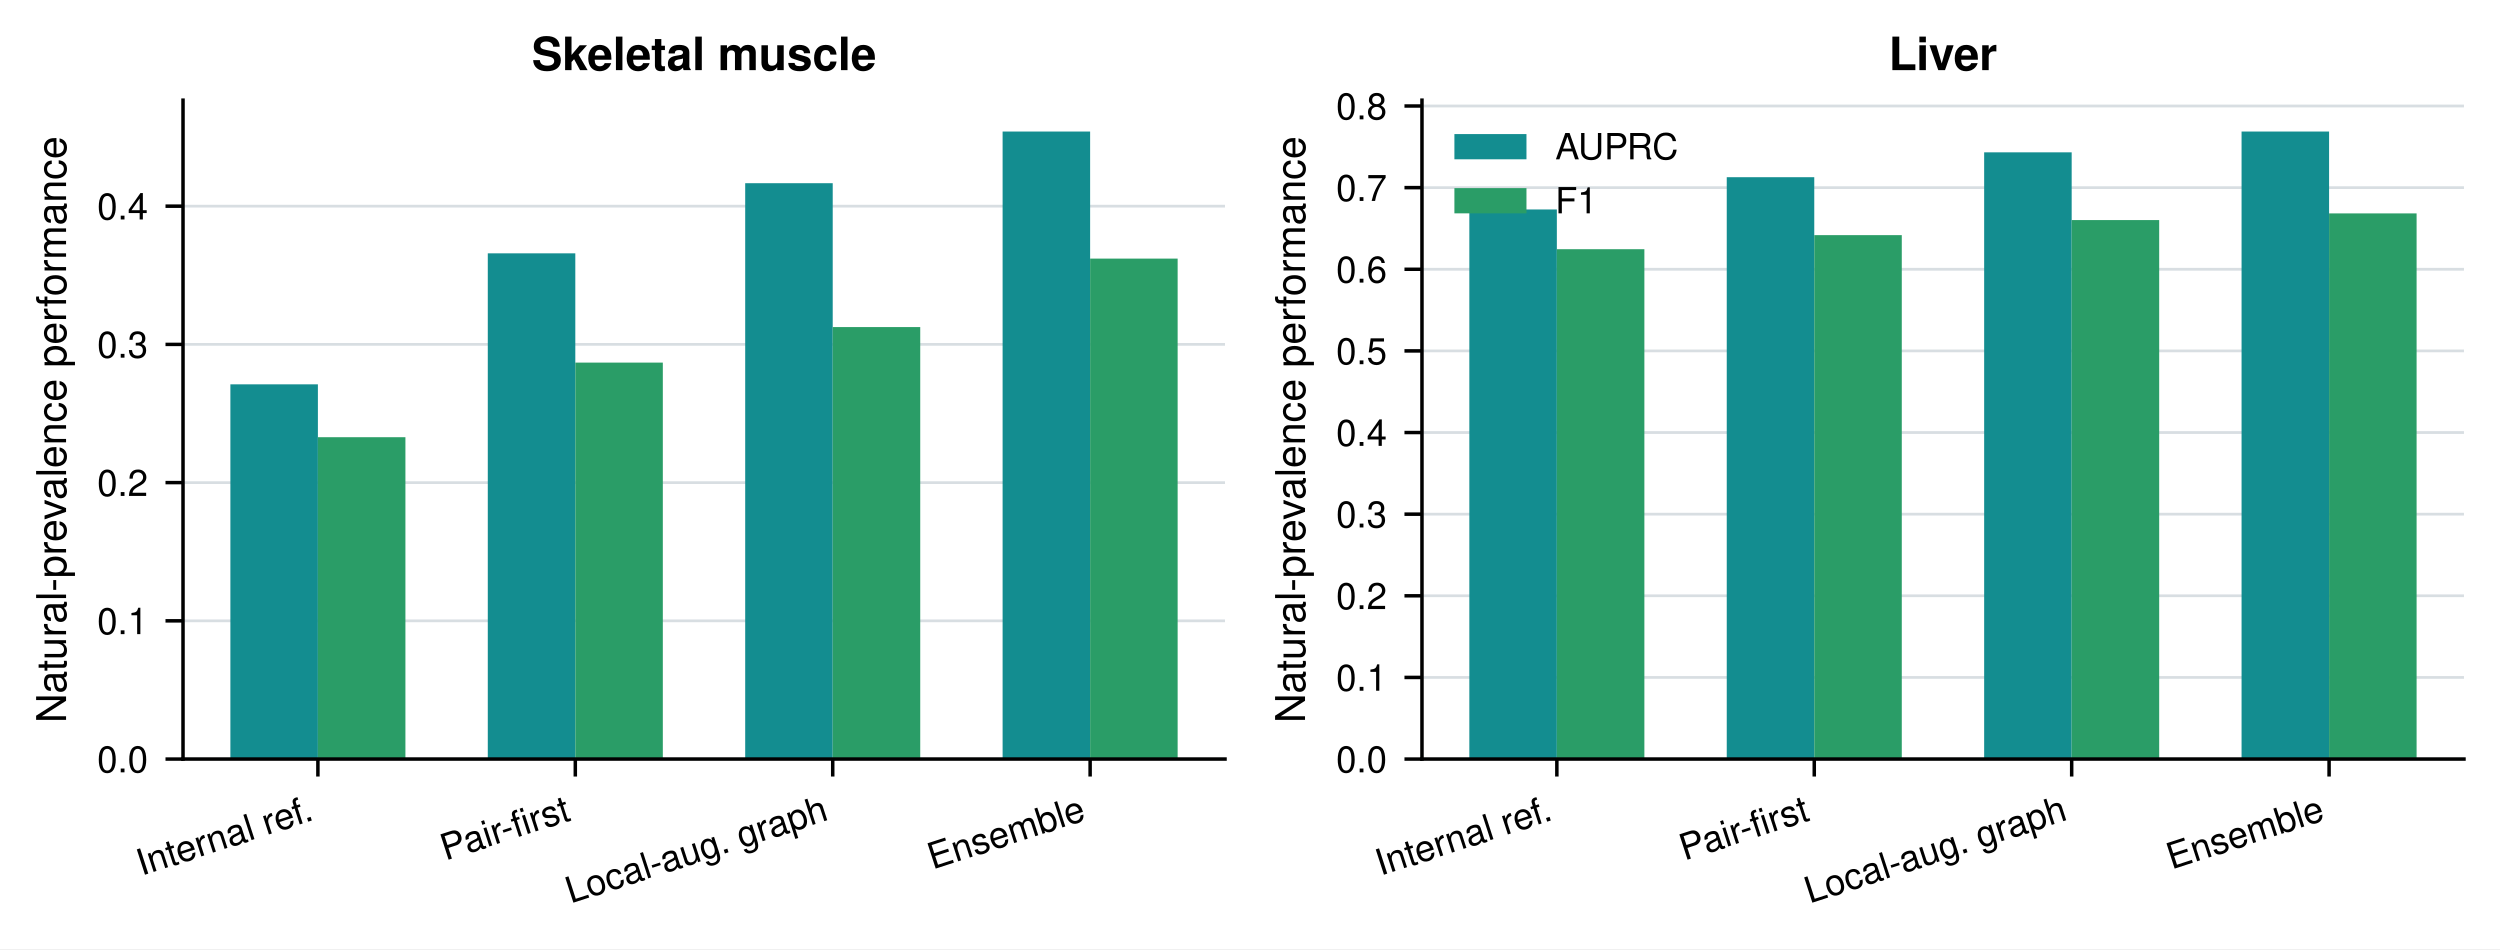
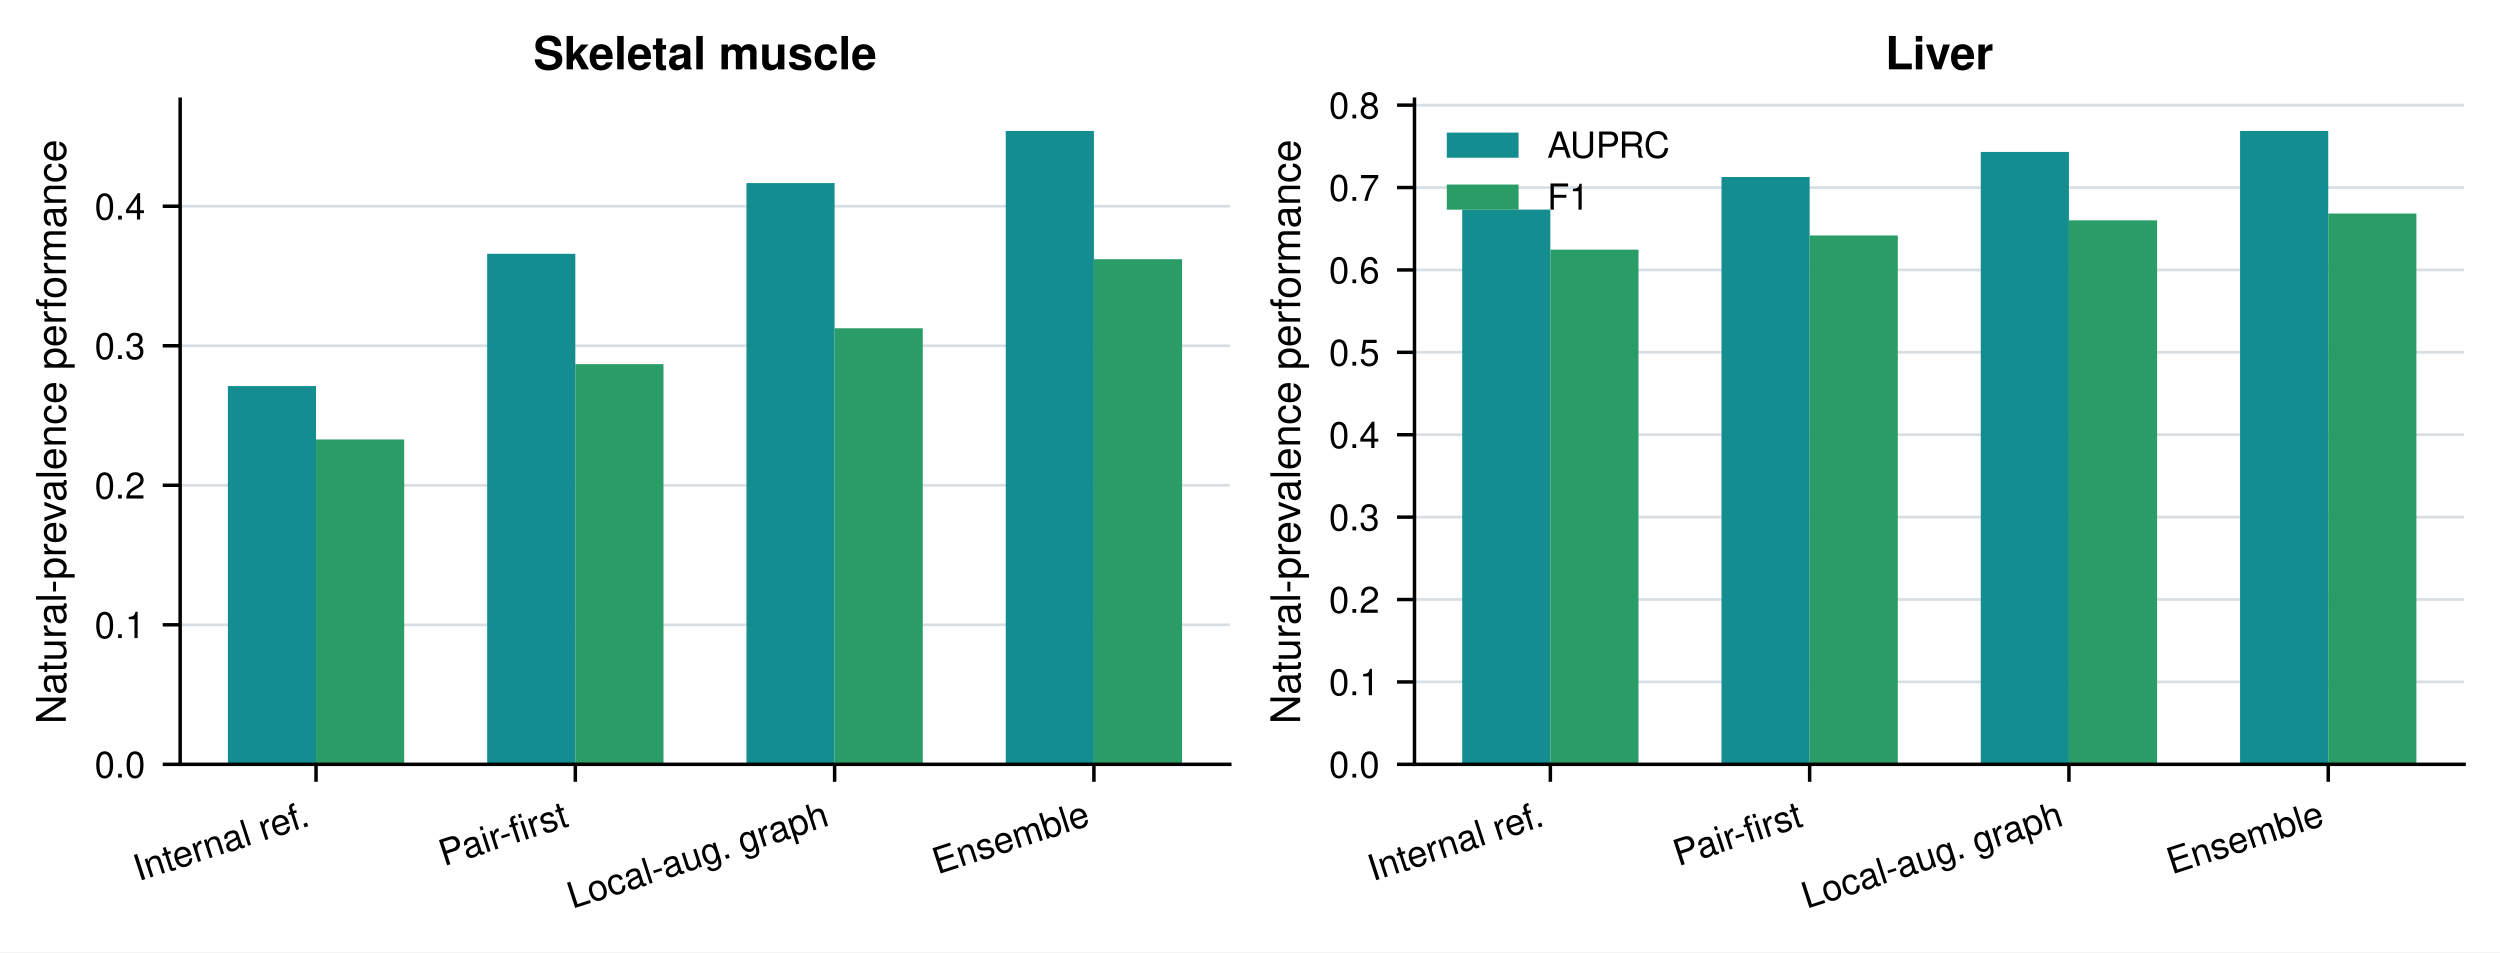
- <svg xmlns="http://www.w3.org/2000/svg" xmlns:xlink="http://www.w3.org/1999/xlink" width="499.557pt" height="189.635pt" viewBox="0 0 499.557 189.635" version="1.1">
+ <svg xmlns="http://www.w3.org/2000/svg" xmlns:xlink="http://www.w3.org/1999/xlink" width="501.434pt" height="191.004pt" viewBox="0 0 501.434 191.004" version="1.1">
  <defs>
    <style type="text/css">*{stroke-linejoin: round; stroke-linecap: butt}</style>
  </defs>
  <g id="figure_1">
    <g id="patch_1">
-       <path d="M 0 189.635  L 499.557 189.635  L 499.557 0  L 0 0  z " style="fill: #ffffff" />
+       <path d="M 0 191.004  L 501.434 191.004  L 501.434 0  L 0 0  z " style="fill: #ffffff" />
    </g>
    <g id="axes_1">
      <g id="patch_2">
-         <path d="M 36.571 151.676  L 244.785 151.676  L 244.785 20.017  L 36.571 20.017  z " style="fill: #ffffff" />
+         <path d="M 36.136 153.303  L 246.662 153.303  L 246.662 19.907  L 36.136 19.907  z " style="fill: #ffffff" />
      </g>
      <g id="matplotlib.axis_1">
        <g id="xtick_1">
          <g id="line2d_1">
            <defs>
              <path id="m49f4da12fe" d="M 0 0  L 0 3.5  " style="stroke: #000000; stroke-width: 0.7" />
            </defs>
            <g>
-               <use xlink:href="#m49f4da12fe" x="63.523" y="151.676" style="stroke: #000000; stroke-width: 0.7" />
+               <use xlink:href="#m49f4da12fe" x="63.388" y="153.303" style="stroke: #000000; stroke-width: 0.7" />
            </g>
          </g>
          <g id="text_1">
-             <text style="font-size: 7.3px; font-family: 'Nimbus Sans', 'Helvetica', 'Arial', sans-serif" transform="translate(28.27868 175.0113) rotate(-18)">Internal ref.</text>
+             <text style="font-size: 7.3px; font-family: 'Nimbus Sans', 'Helvetica', 'Arial', sans-serif" transform="translate(27.78327 176.7732) rotate(-18)">Internal ref.</text>
          </g>
        </g>
        <g id="xtick_2">
          <g id="line2d_2">
            <g>
-               <use xlink:href="#m49f4da12fe" x="114.96" y="151.676" style="stroke: #000000; stroke-width: 0.7" />
+               <use xlink:href="#m49f4da12fe" x="115.395" y="153.303" style="stroke: #000000; stroke-width: 0.7" />
            </g>
          </g>
          <g id="text_2">
-             <text style="font-size: 7.3px; font-family: 'Nimbus Sans', 'Helvetica', 'Arial', sans-serif" transform="translate(89.02247 171.9871) rotate(-18)">Pair-first</text>
+             <text style="font-size: 7.3px; font-family: 'Nimbus Sans', 'Helvetica', 'Arial', sans-serif" transform="translate(89.06355 173.7603) rotate(-18)">Pair-first</text>
          </g>
        </g>
        <g id="xtick_3">
          <g id="line2d_3">
            <g>
-               <use xlink:href="#m49f4da12fe" x="166.396" y="151.676" style="stroke: #000000; stroke-width: 0.7" />
+               <use xlink:href="#m49f4da12fe" x="167.403" y="153.303" style="stroke: #000000; stroke-width: 0.7" />
            </g>
          </g>
          <g id="text_3">
-             <text style="font-size: 7.3px; font-family: 'Nimbus Sans', 'Helvetica', 'Arial', sans-serif" transform="translate(114.0319 180.553) rotate(-18)">Local-aug. graph</text>
+             <text style="font-size: 7.3px; font-family: 'Nimbus Sans', 'Helvetica', 'Arial', sans-serif" transform="translate(114.8177 182.2905) rotate(-18)">Local-aug. graph</text>
          </g>
        </g>
        <g id="xtick_4">
          <g id="line2d_4">
            <g>
-               <use xlink:href="#m49f4da12fe" x="217.832" y="151.676" style="stroke: #000000; stroke-width: 0.7" />
+               <use xlink:href="#m49f4da12fe" x="219.41" y="153.303" style="stroke: #000000; stroke-width: 0.7" />
            </g>
          </g>
          <g id="text_4">
-             <text style="font-size: 7.3px; font-family: 'Nimbus Sans', 'Helvetica', 'Arial', sans-serif" transform="translate(186.3548 173.7665) rotate(-18)">Ensemble</text>
+             <text style="font-size: 7.3px; font-family: 'Nimbus Sans', 'Helvetica', 'Arial', sans-serif" transform="translate(188.0525 175.3933) rotate(-18)">Ensemble</text>
          </g>
        </g>
      </g>
      <g id="matplotlib.axis_2">
        <g id="ytick_1">
          <g id="line2d_5">
-             <path d="M 36.571 151.676  L 244.785 151.676  " clip-path="url(#pb90157073b)" style="fill: none; stroke: #d8dee2; stroke-width: 0.55; stroke-linecap: square" />
+             <path d="M 36.136 153.303  L 246.662 153.303  " clip-path="url(#p9f8f02ea70)" style="fill: none; stroke: #d8dee2; stroke-width: 0.55; stroke-linecap: square" />
          </g>
          <g id="line2d_6">
            <defs>
              <path id="m2e805e3a97" d="M 0 0  L -3.5 0  " style="stroke: #000000; stroke-width: 0.7" />
            </defs>
            <g>
-               <use xlink:href="#m2e805e3a97" x="36.571" y="151.676" style="stroke: #000000; stroke-width: 0.7" />
+               <use xlink:href="#m2e805e3a97" x="36.136" y="153.303" style="stroke: #000000; stroke-width: 0.7" />
            </g>
          </g>
          <g id="text_5">
-             <text style="font-size: 7.3px; font-family: 'Nimbus Sans', 'Helvetica', 'Arial', sans-serif; text-anchor: end" x="29.571" y="154.337" transform="rotate(-0 29.57072 154.3368)">0.0</text>
+             <text style="font-size: 7.3px; font-family: 'Nimbus Sans', 'Helvetica', 'Arial', sans-serif; text-anchor: end" x="29.136" y="155.964" transform="rotate(-0 29.13586 155.9638)">0.0</text>
          </g>
        </g>
        <g id="ytick_2">
          <g id="line2d_7">
-             <path d="M 36.571 124.056  L 244.785 124.056  " clip-path="url(#pb90157073b)" style="fill: none; stroke: #d8dee2; stroke-width: 0.55; stroke-linecap: square" />
+             <path d="M 36.136 125.319  L 246.662 125.319  " clip-path="url(#p9f8f02ea70)" style="fill: none; stroke: #d8dee2; stroke-width: 0.55; stroke-linecap: square" />
          </g>
          <g id="line2d_8">
            <g>
-               <use xlink:href="#m2e805e3a97" x="36.571" y="124.056" style="stroke: #000000; stroke-width: 0.7" />
+               <use xlink:href="#m2e805e3a97" x="36.136" y="125.319" style="stroke: #000000; stroke-width: 0.7" />
            </g>
          </g>
          <g id="text_6">
-             <text style="font-size: 7.3px; font-family: 'Nimbus Sans', 'Helvetica', 'Arial', sans-serif; text-anchor: end" x="29.571" y="126.717" transform="rotate(-0 29.57072 126.717)">0.1</text>
+             <text style="font-size: 7.3px; font-family: 'Nimbus Sans', 'Helvetica', 'Arial', sans-serif; text-anchor: end" x="29.136" y="127.98" transform="rotate(-0 29.13586 127.9798)">0.1</text>
          </g>
        </g>
        <g id="ytick_3">
          <g id="line2d_9">
-             <path d="M 36.571 96.436  L 244.785 96.436  " clip-path="url(#pb90157073b)" style="fill: none; stroke: #d8dee2; stroke-width: 0.55; stroke-linecap: square" />
+             <path d="M 36.136 97.335  L 246.662 97.335  " clip-path="url(#p9f8f02ea70)" style="fill: none; stroke: #d8dee2; stroke-width: 0.55; stroke-linecap: square" />
          </g>
          <g id="line2d_10">
            <g>
-               <use xlink:href="#m2e805e3a97" x="36.571" y="96.436" style="stroke: #000000; stroke-width: 0.7" />
+               <use xlink:href="#m2e805e3a97" x="36.136" y="97.335" style="stroke: #000000; stroke-width: 0.7" />
            </g>
          </g>
          <g id="text_7">
-             <text style="font-size: 7.3px; font-family: 'Nimbus Sans', 'Helvetica', 'Arial', sans-serif; text-anchor: end" x="29.571" y="99.097" transform="rotate(-0 29.57072 99.09724)">0.2</text>
+             <text style="font-size: 7.3px; font-family: 'Nimbus Sans', 'Helvetica', 'Arial', sans-serif; text-anchor: end" x="29.136" y="99.996" transform="rotate(-0 29.13586 99.99588)">0.2</text>
          </g>
        </g>
        <g id="ytick_4">
          <g id="line2d_11">
-             <path d="M 36.571 68.817  L 244.785 68.817  " clip-path="url(#pb90157073b)" style="fill: none; stroke: #d8dee2; stroke-width: 0.55; stroke-linecap: square" />
+             <path d="M 36.136 69.351  L 246.662 69.351  " clip-path="url(#p9f8f02ea70)" style="fill: none; stroke: #d8dee2; stroke-width: 0.55; stroke-linecap: square" />
          </g>
          <g id="line2d_12">
            <g>
-               <use xlink:href="#m2e805e3a97" x="36.571" y="68.817" style="stroke: #000000; stroke-width: 0.7" />
+               <use xlink:href="#m2e805e3a97" x="36.136" y="69.351" style="stroke: #000000; stroke-width: 0.7" />
            </g>
          </g>
          <g id="text_8">
-             <text style="font-size: 7.3px; font-family: 'Nimbus Sans', 'Helvetica', 'Arial', sans-serif; text-anchor: end" x="29.571" y="71.477" transform="rotate(-0 29.57072 71.47747)">0.3</text>
+             <text style="font-size: 7.3px; font-family: 'Nimbus Sans', 'Helvetica', 'Arial', sans-serif; text-anchor: end" x="29.136" y="72.012" transform="rotate(-0 29.13586 72.01191)">0.3</text>
          </g>
        </g>
        <g id="ytick_5">
          <g id="line2d_13">
-             <path d="M 36.571 41.197  L 244.785 41.197  " clip-path="url(#pb90157073b)" style="fill: none; stroke: #d8dee2; stroke-width: 0.55; stroke-linecap: square" />
+             <path d="M 36.136 41.367  L 246.662 41.367  " clip-path="url(#p9f8f02ea70)" style="fill: none; stroke: #d8dee2; stroke-width: 0.55; stroke-linecap: square" />
          </g>
          <g id="line2d_14">
            <g>
-               <use xlink:href="#m2e805e3a97" x="36.571" y="41.197" style="stroke: #000000; stroke-width: 0.7" />
+               <use xlink:href="#m2e805e3a97" x="36.136" y="41.367" style="stroke: #000000; stroke-width: 0.7" />
            </g>
          </g>
          <g id="text_9">
-             <text style="font-size: 7.3px; font-family: 'Nimbus Sans', 'Helvetica', 'Arial', sans-serif; text-anchor: end" x="29.571" y="43.858" transform="rotate(-0 29.57072 43.85769)">0.4</text>
+             <text style="font-size: 7.3px; font-family: 'Nimbus Sans', 'Helvetica', 'Arial', sans-serif; text-anchor: end" x="29.136" y="44.028" transform="rotate(-0 29.13586 44.02795)">0.4</text>
          </g>
        </g>
        <g id="text_10">
-           <text style="font-size: 8.2px; font-family: 'Nimbus Sans', 'Helvetica', 'Arial', sans-serif; text-anchor: middle" x="13.203" y="85.846" transform="rotate(-90 13.20266 85.84629)">Natural-prevalence performance</text>
+           <text style="font-size: 8.2px; font-family: 'Nimbus Sans', 'Helvetica', 'Arial', sans-serif; text-anchor: middle" x="13.203" y="86.605" transform="rotate(-90 13.20266 86.60505)">Natural-prevalence performance</text>
        </g>
      </g>
      <g id="patch_3">
-         <path d="M 46.035 151.676  L 63.523 151.676  L 63.523 76.796  L 46.035 76.796  z " clip-path="url(#pb90157073b)" style="fill: #138d90" />
+         <path d="M 45.705 153.303  L 63.388 153.303  L 63.388 77.436  L 45.705 77.436  z " clip-path="url(#p9f8f02ea70)" style="fill: #138d90" />
      </g>
      <g id="patch_4">
-         <path d="M 97.471 151.676  L 114.96 151.676  L 114.96 50.616  L 97.471 50.616  z " clip-path="url(#pb90157073b)" style="fill: #138d90" />
+         <path d="M 97.713 153.303  L 115.395 153.303  L 115.395 50.91  L 97.713 50.91  z " clip-path="url(#p9f8f02ea70)" style="fill: #138d90" />
      </g>
      <g id="patch_5">
-         <path d="M 148.907 151.676  L 166.396 151.676  L 166.396 36.612  L 148.907 36.612  z " clip-path="url(#pb90157073b)" style="fill: #138d90" />
+         <path d="M 149.72 153.303  L 167.403 153.303  L 167.403 36.722  L 149.72 36.722  z " clip-path="url(#p9f8f02ea70)" style="fill: #138d90" />
      </g>
      <g id="patch_6">
-         <path d="M 200.344 151.676  L 217.832 151.676  L 217.832 26.286  L 200.344 26.286  z " clip-path="url(#pb90157073b)" style="fill: #138d90" />
+         <path d="M 201.727 153.303  L 219.41 153.303  L 219.41 26.26  L 201.727 26.26  z " clip-path="url(#p9f8f02ea70)" style="fill: #138d90" />
      </g>
      <g id="patch_7">
-         <path d="M 63.523 151.676  L 81.012 151.676  L 81.012 87.364  L 63.523 87.364  z " clip-path="url(#pb90157073b)" style="fill: #2a9d67" />
+         <path d="M 63.388 153.303  L 81.07 153.303  L 81.07 88.143  L 63.388 88.143  z " clip-path="url(#p9f8f02ea70)" style="fill: #2a9d67" />
      </g>
      <g id="patch_8">
-         <path d="M 114.96 151.676  L 132.448 151.676  L 132.448 72.459  L 114.96 72.459  z " clip-path="url(#pb90157073b)" style="fill: #2a9d67" />
+         <path d="M 115.395 153.303  L 133.078 153.303  L 133.078 73.041  L 115.395 73.041  z " clip-path="url(#p9f8f02ea70)" style="fill: #2a9d67" />
      </g>
      <g id="patch_9">
-         <path d="M 166.396 151.676  L 183.884 151.676  L 183.884 65.355  L 166.396 65.355  z " clip-path="url(#pb90157073b)" style="fill: #2a9d67" />
+         <path d="M 167.403 153.303  L 185.085 153.303  L 185.085 65.843  L 167.403 65.843  z " clip-path="url(#p9f8f02ea70)" style="fill: #2a9d67" />
      </g>
      <g id="patch_10">
-         <path d="M 217.832 151.676  L 235.32 151.676  L 235.32 51.678  L 217.832 51.678  z " clip-path="url(#pb90157073b)" style="fill: #2a9d67" />
+         <path d="M 219.41 153.303  L 237.092 153.303  L 237.092 51.986  L 219.41 51.986  z " clip-path="url(#p9f8f02ea70)" style="fill: #2a9d67" />
      </g>
      <g id="patch_11">
-         <path d="M 36.571 151.676  L 36.571 20.017  " style="fill: none; stroke: #000000; stroke-width: 0.7; stroke-linejoin: miter; stroke-linecap: square" />
+         <path d="M 36.136 153.303  L 36.136 19.907  " style="fill: none; stroke: #000000; stroke-width: 0.7; stroke-linejoin: miter; stroke-linecap: square" />
      </g>
      <g id="patch_12">
-         <path d="M 36.571 151.676  L 244.785 151.676  " style="fill: none; stroke: #000000; stroke-width: 0.7; stroke-linejoin: miter; stroke-linecap: square" />
+         <path d="M 36.136 153.303  L 246.662 153.303  " style="fill: none; stroke: #000000; stroke-width: 0.7; stroke-linejoin: miter; stroke-linecap: square" />
      </g>
      <g id="text_11">
-         <text style="font-weight: 700; font-size: 9.2px; font-family: 'Nimbus Sans', 'Helvetica', 'Arial', sans-serif; text-anchor: middle" x="140.678" y="14.017" transform="rotate(-0 140.6776 14.01662)">Skeletal muscle</text>
+         <text style="font-weight: 700; font-size: 9.2px; font-family: 'Nimbus Sans', 'Helvetica', 'Arial', sans-serif; text-anchor: middle" x="141.399" y="13.907" transform="rotate(-0 141.3989 13.90738)">Skeletal muscle</text>
      </g>
    </g>
    <g id="axes_2">
      <g id="patch_13">
-         <path d="M 284.143 151.676  L 492.357 151.676  L 492.357 20.017  L 284.143 20.017  z " style="fill: #ffffff" />
+         <path d="M 283.708 153.303  L 494.234 153.303  L 494.234 19.907  L 283.708 19.907  z " style="fill: #ffffff" />
      </g>
      <g id="matplotlib.axis_3">
        <g id="xtick_5">
          <g id="line2d_15">
            <g>
-               <use xlink:href="#m49f4da12fe" x="311.095" y="151.676" style="stroke: #000000; stroke-width: 0.7" />
+               <use xlink:href="#m49f4da12fe" x="310.96" y="153.303" style="stroke: #000000; stroke-width: 0.7" />
            </g>
          </g>
          <g id="text_12">
-             <text style="font-size: 7.3px; font-family: 'Nimbus Sans', 'Helvetica', 'Arial', sans-serif" transform="translate(275.8507 175.0113) rotate(-18)">Internal ref.</text>
+             <text style="font-size: 7.3px; font-family: 'Nimbus Sans', 'Helvetica', 'Arial', sans-serif" transform="translate(275.3553 176.7732) rotate(-18)">Internal ref.</text>
          </g>
        </g>
        <g id="xtick_6">
          <g id="line2d_16">
            <g>
-               <use xlink:href="#m49f4da12fe" x="362.532" y="151.676" style="stroke: #000000; stroke-width: 0.7" />
+               <use xlink:href="#m49f4da12fe" x="362.967" y="153.303" style="stroke: #000000; stroke-width: 0.7" />
            </g>
          </g>
          <g id="text_13">
-             <text style="font-size: 7.3px; font-family: 'Nimbus Sans', 'Helvetica', 'Arial', sans-serif" transform="translate(336.5945 171.9871) rotate(-18)">Pair-first</text>
+             <text style="font-size: 7.3px; font-family: 'Nimbus Sans', 'Helvetica', 'Arial', sans-serif" transform="translate(336.6355 173.7603) rotate(-18)">Pair-first</text>
          </g>
        </g>
        <g id="xtick_7">
          <g id="line2d_17">
            <g>
-               <use xlink:href="#m49f4da12fe" x="413.968" y="151.676" style="stroke: #000000; stroke-width: 0.7" />
+               <use xlink:href="#m49f4da12fe" x="414.975" y="153.303" style="stroke: #000000; stroke-width: 0.7" />
            </g>
          </g>
          <g id="text_14">
-             <text style="font-size: 7.3px; font-family: 'Nimbus Sans', 'Helvetica', 'Arial', sans-serif" transform="translate(361.6039 180.553) rotate(-18)">Local-aug. graph</text>
+             <text style="font-size: 7.3px; font-family: 'Nimbus Sans', 'Helvetica', 'Arial', sans-serif" transform="translate(362.3897 182.2905) rotate(-18)">Local-aug. graph</text>
          </g>
        </g>
        <g id="xtick_8">
          <g id="line2d_18">
            <g>
-               <use xlink:href="#m49f4da12fe" x="465.404" y="151.676" style="stroke: #000000; stroke-width: 0.7" />
+               <use xlink:href="#m49f4da12fe" x="466.982" y="153.303" style="stroke: #000000; stroke-width: 0.7" />
            </g>
          </g>
          <g id="text_15">
-             <text style="font-size: 7.3px; font-family: 'Nimbus Sans', 'Helvetica', 'Arial', sans-serif" transform="translate(433.9268 173.7665) rotate(-18)">Ensemble</text>
+             <text style="font-size: 7.3px; font-family: 'Nimbus Sans', 'Helvetica', 'Arial', sans-serif" transform="translate(435.6245 175.3933) rotate(-18)">Ensemble</text>
          </g>
        </g>
      </g>
      <g id="matplotlib.axis_4">
        <g id="ytick_6">
          <g id="line2d_19">
-             <path d="M 284.143 151.676  L 492.357 151.676  " clip-path="url(#pe142385c17)" style="fill: none; stroke: #d8dee2; stroke-width: 0.55; stroke-linecap: square" />
+             <path d="M 283.708 153.303  L 494.234 153.303  " clip-path="url(#p1df1005f05)" style="fill: none; stroke: #d8dee2; stroke-width: 0.55; stroke-linecap: square" />
          </g>
          <g id="line2d_20">
            <g>
-               <use xlink:href="#m2e805e3a97" x="284.143" y="151.676" style="stroke: #000000; stroke-width: 0.7" />
+               <use xlink:href="#m2e805e3a97" x="283.708" y="153.303" style="stroke: #000000; stroke-width: 0.7" />
            </g>
          </g>
          <g id="text_16">
-             <text style="font-size: 7.3px; font-family: 'Nimbus Sans', 'Helvetica', 'Arial', sans-serif; text-anchor: end" x="277.143" y="154.337" transform="rotate(-0 277.1427 154.3368)">0.0</text>
+             <text style="font-size: 7.3px; font-family: 'Nimbus Sans', 'Helvetica', 'Arial', sans-serif; text-anchor: end" x="276.708" y="155.964" transform="rotate(-0 276.7079 155.9638)">0.0</text>
          </g>
        </g>
        <g id="ytick_7">
          <g id="line2d_21">
-             <path d="M 284.143 135.364  L 492.357 135.364  " clip-path="url(#pe142385c17)" style="fill: none; stroke: #d8dee2; stroke-width: 0.55; stroke-linecap: square" />
+             <path d="M 283.708 136.776  L 494.234 136.776  " clip-path="url(#p1df1005f05)" style="fill: none; stroke: #d8dee2; stroke-width: 0.55; stroke-linecap: square" />
          </g>
          <g id="line2d_22">
            <g>
-               <use xlink:href="#m2e805e3a97" x="284.143" y="135.364" style="stroke: #000000; stroke-width: 0.7" />
+               <use xlink:href="#m2e805e3a97" x="283.708" y="136.776" style="stroke: #000000; stroke-width: 0.7" />
            </g>
          </g>
          <g id="text_17">
-             <text style="font-size: 7.3px; font-family: 'Nimbus Sans', 'Helvetica', 'Arial', sans-serif; text-anchor: end" x="277.143" y="138.025" transform="rotate(-0 277.1427 138.025)">0.1</text>
+             <text style="font-size: 7.3px; font-family: 'Nimbus Sans', 'Helvetica', 'Arial', sans-serif; text-anchor: end" x="276.708" y="139.437" transform="rotate(-0 276.7079 139.437)">0.1</text>
          </g>
        </g>
        <g id="ytick_8">
          <g id="line2d_23">
-             <path d="M 284.143 119.052  L 492.357 119.052  " clip-path="url(#pe142385c17)" style="fill: none; stroke: #d8dee2; stroke-width: 0.55; stroke-linecap: square" />
+             <path d="M 283.708 120.249  L 494.234 120.249  " clip-path="url(#p1df1005f05)" style="fill: none; stroke: #d8dee2; stroke-width: 0.55; stroke-linecap: square" />
          </g>
          <g id="line2d_24">
            <g>
-               <use xlink:href="#m2e805e3a97" x="284.143" y="119.052" style="stroke: #000000; stroke-width: 0.7" />
+               <use xlink:href="#m2e805e3a97" x="283.708" y="120.249" style="stroke: #000000; stroke-width: 0.7" />
            </g>
          </g>
          <g id="text_18">
-             <text style="font-size: 7.3px; font-family: 'Nimbus Sans', 'Helvetica', 'Arial', sans-serif; text-anchor: end" x="277.143" y="121.713" transform="rotate(-0 277.1427 121.7133)">0.2</text>
+             <text style="font-size: 7.3px; font-family: 'Nimbus Sans', 'Helvetica', 'Arial', sans-serif; text-anchor: end" x="276.708" y="122.91" transform="rotate(-0 276.7079 122.9101)">0.2</text>
          </g>
        </g>
        <g id="ytick_9">
          <g id="line2d_25">
-             <path d="M 284.143 102.741  L 492.357 102.741  " clip-path="url(#pe142385c17)" style="fill: none; stroke: #d8dee2; stroke-width: 0.55; stroke-linecap: square" />
+             <path d="M 283.708 103.722  L 494.234 103.722  " clip-path="url(#p1df1005f05)" style="fill: none; stroke: #d8dee2; stroke-width: 0.55; stroke-linecap: square" />
          </g>
          <g id="line2d_26">
            <g>
-               <use xlink:href="#m2e805e3a97" x="284.143" y="102.741" style="stroke: #000000; stroke-width: 0.7" />
+               <use xlink:href="#m2e805e3a97" x="283.708" y="103.722" style="stroke: #000000; stroke-width: 0.7" />
            </g>
          </g>
          <g id="text_19">
-             <text style="font-size: 7.3px; font-family: 'Nimbus Sans', 'Helvetica', 'Arial', sans-serif; text-anchor: end" x="277.143" y="105.401" transform="rotate(-0 277.1427 105.4015)">0.3</text>
+             <text style="font-size: 7.3px; font-family: 'Nimbus Sans', 'Helvetica', 'Arial', sans-serif; text-anchor: end" x="276.708" y="106.383" transform="rotate(-0 276.7079 106.3833)">0.3</text>
          </g>
        </g>
        <g id="ytick_10">
          <g id="line2d_27">
-             <path d="M 284.143 86.429  L 492.357 86.429  " clip-path="url(#pe142385c17)" style="fill: none; stroke: #d8dee2; stroke-width: 0.55; stroke-linecap: square" />
+             <path d="M 283.708 87.195  L 494.234 87.195  " clip-path="url(#p1df1005f05)" style="fill: none; stroke: #d8dee2; stroke-width: 0.55; stroke-linecap: square" />
          </g>
          <g id="line2d_28">
            <g>
-               <use xlink:href="#m2e805e3a97" x="284.143" y="86.429" style="stroke: #000000; stroke-width: 0.7" />
+               <use xlink:href="#m2e805e3a97" x="283.708" y="87.195" style="stroke: #000000; stroke-width: 0.7" />
            </g>
          </g>
          <g id="text_20">
-             <text style="font-size: 7.3px; font-family: 'Nimbus Sans', 'Helvetica', 'Arial', sans-serif; text-anchor: end" x="277.143" y="89.09" transform="rotate(-0 277.1427 89.08973)">0.4</text>
+             <text style="font-size: 7.3px; font-family: 'Nimbus Sans', 'Helvetica', 'Arial', sans-serif; text-anchor: end" x="276.708" y="89.856" transform="rotate(-0 276.7079 89.85641)">0.4</text>
          </g>
        </g>
        <g id="ytick_11">
          <g id="line2d_29">
-             <path d="M 284.143 70.117  L 492.357 70.117  " clip-path="url(#pe142385c17)" style="fill: none; stroke: #d8dee2; stroke-width: 0.55; stroke-linecap: square" />
+             <path d="M 283.708 70.668  L 494.234 70.668  " clip-path="url(#p1df1005f05)" style="fill: none; stroke: #d8dee2; stroke-width: 0.55; stroke-linecap: square" />
          </g>
          <g id="line2d_30">
            <g>
-               <use xlink:href="#m2e805e3a97" x="284.143" y="70.117" style="stroke: #000000; stroke-width: 0.7" />
+               <use xlink:href="#m2e805e3a97" x="283.708" y="70.668" style="stroke: #000000; stroke-width: 0.7" />
            </g>
          </g>
          <g id="text_21">
-             <text style="font-size: 7.3px; font-family: 'Nimbus Sans', 'Helvetica', 'Arial', sans-serif; text-anchor: end" x="277.143" y="72.778" transform="rotate(-0 277.1427 72.77796)">0.5</text>
+             <text style="font-size: 7.3px; font-family: 'Nimbus Sans', 'Helvetica', 'Arial', sans-serif; text-anchor: end" x="276.708" y="73.33" transform="rotate(-0 276.7079 73.32956)">0.5</text>
          </g>
        </g>
        <g id="ytick_12">
          <g id="line2d_31">
-             <path d="M 284.143 53.805  L 492.357 53.805  " clip-path="url(#pe142385c17)" style="fill: none; stroke: #d8dee2; stroke-width: 0.55; stroke-linecap: square" />
+             <path d="M 283.708 54.142  L 494.234 54.142  " clip-path="url(#p1df1005f05)" style="fill: none; stroke: #d8dee2; stroke-width: 0.55; stroke-linecap: square" />
          </g>
          <g id="line2d_32">
            <g>
-               <use xlink:href="#m2e805e3a97" x="284.143" y="53.805" style="stroke: #000000; stroke-width: 0.7" />
+               <use xlink:href="#m2e805e3a97" x="283.708" y="54.142" style="stroke: #000000; stroke-width: 0.7" />
            </g>
          </g>
          <g id="text_22">
-             <text style="font-size: 7.3px; font-family: 'Nimbus Sans', 'Helvetica', 'Arial', sans-serif; text-anchor: end" x="277.143" y="56.466" transform="rotate(-0 277.1427 56.46619)">0.6</text>
+             <text style="font-size: 7.3px; font-family: 'Nimbus Sans', 'Helvetica', 'Arial', sans-serif; text-anchor: end" x="276.708" y="56.803" transform="rotate(-0 276.7079 56.80271)">0.6</text>
          </g>
        </g>
        <g id="ytick_13">
          <g id="line2d_33">
-             <path d="M 284.143 37.494  L 492.357 37.494  " clip-path="url(#pe142385c17)" style="fill: none; stroke: #d8dee2; stroke-width: 0.55; stroke-linecap: square" />
+             <path d="M 283.708 37.615  L 494.234 37.615  " clip-path="url(#p1df1005f05)" style="fill: none; stroke: #d8dee2; stroke-width: 0.55; stroke-linecap: square" />
          </g>
          <g id="line2d_34">
            <g>
-               <use xlink:href="#m2e805e3a97" x="284.143" y="37.494" style="stroke: #000000; stroke-width: 0.7" />
+               <use xlink:href="#m2e805e3a97" x="283.708" y="37.615" style="stroke: #000000; stroke-width: 0.7" />
            </g>
          </g>
          <g id="text_23">
-             <text style="font-size: 7.3px; font-family: 'Nimbus Sans', 'Helvetica', 'Arial', sans-serif; text-anchor: end" x="277.143" y="40.154" transform="rotate(-0 277.1427 40.15443)">0.7</text>
+             <text style="font-size: 7.3px; font-family: 'Nimbus Sans', 'Helvetica', 'Arial', sans-serif; text-anchor: end" x="276.708" y="40.276" transform="rotate(-0 276.7079 40.27585)">0.7</text>
          </g>
        </g>
        <g id="ytick_14">
          <g id="line2d_35">
-             <path d="M 284.143 21.182  L 492.357 21.182  " clip-path="url(#pe142385c17)" style="fill: none; stroke: #d8dee2; stroke-width: 0.55; stroke-linecap: square" />
+             <path d="M 283.708 21.088  L 494.234 21.088  " clip-path="url(#p1df1005f05)" style="fill: none; stroke: #d8dee2; stroke-width: 0.55; stroke-linecap: square" />
          </g>
          <g id="line2d_36">
            <g>
-               <use xlink:href="#m2e805e3a97" x="284.143" y="21.182" style="stroke: #000000; stroke-width: 0.7" />
+               <use xlink:href="#m2e805e3a97" x="283.708" y="21.088" style="stroke: #000000; stroke-width: 0.7" />
            </g>
          </g>
          <g id="text_24">
-             <text style="font-size: 7.3px; font-family: 'Nimbus Sans', 'Helvetica', 'Arial', sans-serif; text-anchor: end" x="277.143" y="23.843" transform="rotate(-0 277.1427 23.84266)">0.8</text>
+             <text style="font-size: 7.3px; font-family: 'Nimbus Sans', 'Helvetica', 'Arial', sans-serif; text-anchor: end" x="276.708" y="23.749" transform="rotate(-0 276.7079 23.749)">0.8</text>
          </g>
        </g>
        <g id="text_25">
-           <text style="font-size: 8.2px; font-family: 'Nimbus Sans', 'Helvetica', 'Arial', sans-serif; text-anchor: middle" x="260.775" y="85.846" transform="rotate(-90 260.7747 85.84629)">Natural-prevalence performance</text>
+           <text style="font-size: 8.2px; font-family: 'Nimbus Sans', 'Helvetica', 'Arial', sans-serif; text-anchor: middle" x="260.775" y="86.605" transform="rotate(-90 260.7747 86.60505)">Natural-prevalence performance</text>
        </g>
      </g>
      <g id="patch_14">
-         <path d="M 293.607 151.676  L 311.095 151.676  L 311.095 41.858  L 293.607 41.858  z " clip-path="url(#pe142385c17)" style="fill: #138d90" />
+         <path d="M 293.277 153.303  L 310.96 153.303  L 310.96 42.036  L 293.277 42.036  z " clip-path="url(#p1df1005f05)" style="fill: #138d90" />
      </g>
      <g id="patch_15">
-         <path d="M 345.043 151.676  L 362.532 151.676  L 362.532 35.409  L 345.043 35.409  z " clip-path="url(#pe142385c17)" style="fill: #138d90" />
+         <path d="M 345.285 153.303  L 362.967 153.303  L 362.967 35.503  L 345.285 35.503  z " clip-path="url(#p1df1005f05)" style="fill: #138d90" />
      </g>
      <g id="patch_16">
-         <path d="M 396.479 151.676  L 413.968 151.676  L 413.968 30.444  L 396.479 30.444  z " clip-path="url(#pe142385c17)" style="fill: #138d90" />
+         <path d="M 397.292 153.303  L 414.975 153.303  L 414.975 30.473  L 397.292 30.473  z " clip-path="url(#p1df1005f05)" style="fill: #138d90" />
      </g>
      <g id="patch_17">
-         <path d="M 447.916 151.676  L 465.404 151.676  L 465.404 26.286  L 447.916 26.286  z " clip-path="url(#pe142385c17)" style="fill: #138d90" />
+         <path d="M 449.299 153.303  L 466.982 153.303  L 466.982 26.26  L 449.299 26.26  z " clip-path="url(#p1df1005f05)" style="fill: #138d90" />
      </g>
      <g id="patch_18">
-         <path d="M 311.095 151.676  L 328.584 151.676  L 328.584 49.799  L 311.095 49.799  z " clip-path="url(#pe142385c17)" style="fill: #2a9d67" />
+         <path d="M 310.96 153.303  L 328.642 153.303  L 328.642 50.082  L 310.96 50.082  z " clip-path="url(#p1df1005f05)" style="fill: #2a9d67" />
      </g>
      <g id="patch_19">
-         <path d="M 362.532 151.676  L 380.02 151.676  L 380.02 46.983  L 362.532 46.983  z " clip-path="url(#pe142385c17)" style="fill: #2a9d67" />
+         <path d="M 362.967 153.303  L 380.65 153.303  L 380.65 47.229  L 362.967 47.229  z " clip-path="url(#p1df1005f05)" style="fill: #2a9d67" />
      </g>
      <g id="patch_20">
-         <path d="M 413.968 151.676  L 431.456 151.676  L 431.456 43.98  L 413.968 43.98  z " clip-path="url(#pe142385c17)" style="fill: #2a9d67" />
+         <path d="M 414.975 153.303  L 432.657 153.303  L 432.657 44.187  L 414.975 44.187  z " clip-path="url(#p1df1005f05)" style="fill: #2a9d67" />
      </g>
      <g id="patch_21">
-         <path d="M 465.404 151.676  L 482.892 151.676  L 482.892 42.646  L 465.404 42.646  z " clip-path="url(#pe142385c17)" style="fill: #2a9d67" />
+         <path d="M 466.982 153.303  L 484.664 153.303  L 484.664 42.835  L 466.982 42.835  z " clip-path="url(#p1df1005f05)" style="fill: #2a9d67" />
      </g>
      <g id="patch_22">
-         <path d="M 284.143 151.676  L 284.143 20.017  " style="fill: none; stroke: #000000; stroke-width: 0.7; stroke-linejoin: miter; stroke-linecap: square" />
+         <path d="M 283.708 153.303  L 283.708 19.907  " style="fill: none; stroke: #000000; stroke-width: 0.7; stroke-linejoin: miter; stroke-linecap: square" />
      </g>
      <g id="patch_23">
-         <path d="M 284.143 151.676  L 492.357 151.676  " style="fill: none; stroke: #000000; stroke-width: 0.7; stroke-linejoin: miter; stroke-linecap: square" />
+         <path d="M 283.708 153.303  L 494.234 153.303  " style="fill: none; stroke: #000000; stroke-width: 0.7; stroke-linejoin: miter; stroke-linecap: square" />
      </g>
      <g id="text_26">
-         <text style="font-weight: 700; font-size: 9.2px; font-family: 'Nimbus Sans', 'Helvetica', 'Arial', sans-serif; text-anchor: middle" x="388.25" y="14.017" transform="rotate(-0 388.2496 14.01662)">Liver</text>
+         <text style="font-weight: 700; font-size: 9.2px; font-family: 'Nimbus Sans', 'Helvetica', 'Arial', sans-serif; text-anchor: middle" x="388.971" y="13.907" transform="rotate(-0 388.9709 13.90738)">Liver</text>
      </g>
      <g id="legend_1">
        <g id="patch_24">
-           <path d="M 290.623 31.831  L 305.023 31.831  L 305.023 26.791  L 290.623 26.791  z " style="fill: #138d90" />
+           <path d="M 290.188 31.637  L 304.588 31.637  L 304.588 26.597  L 290.188 26.597  z " style="fill: #138d90" />
        </g>
        <g id="text_27">
-           <text style="font-size: 7.2px; font-family: 'Nimbus Sans', 'Helvetica', 'Arial', sans-serif; text-anchor: start" x="310.783" y="31.831" transform="rotate(-0 310.7827 31.83138)">AUPRC</text>
+           <text style="font-size: 7.2px; font-family: 'Nimbus Sans', 'Helvetica', 'Arial', sans-serif; text-anchor: start" x="310.348" y="31.637" transform="rotate(-0 310.3479 31.63662)">AUPRC</text>
        </g>
        <g id="patch_25">
-           <path d="M 290.623 42.632  L 305.023 42.632  L 305.023 37.592  L 290.623 37.592  z " style="fill: #2a9d67" />
+           <path d="M 290.188 42.055  L 304.588 42.055  L 304.588 37.015  L 290.188 37.015  z " style="fill: #2a9d67" />
        </g>
        <g id="text_28">
-           <text style="font-size: 7.2px; font-family: 'Nimbus Sans', 'Helvetica', 'Arial', sans-serif; text-anchor: start" x="310.783" y="42.632" transform="rotate(-0 310.7827 42.63182)">F1</text>
+           <text style="font-size: 7.2px; font-family: 'Nimbus Sans', 'Helvetica', 'Arial', sans-serif; text-anchor: start" x="310.348" y="42.055" transform="rotate(-0 310.3479 42.05525)">F1</text>
        </g>
      </g>
    </g>
  </g>
  <defs>
-     <clipPath id="pb90157073b">
-       <rect x="36.571" y="20.017" width="208.214" height="131.659" />
+     <clipPath id="p9f8f02ea70">
+       <rect x="36.136" y="19.907" width="210.526" height="133.395" />
    </clipPath>
-     <clipPath id="pe142385c17">
-       <rect x="284.143" y="20.017" width="208.214" height="131.659" />
+     <clipPath id="p1df1005f05">
+       <rect x="283.708" y="19.907" width="210.526" height="133.395" />
    </clipPath>
  </defs>
</svg>
